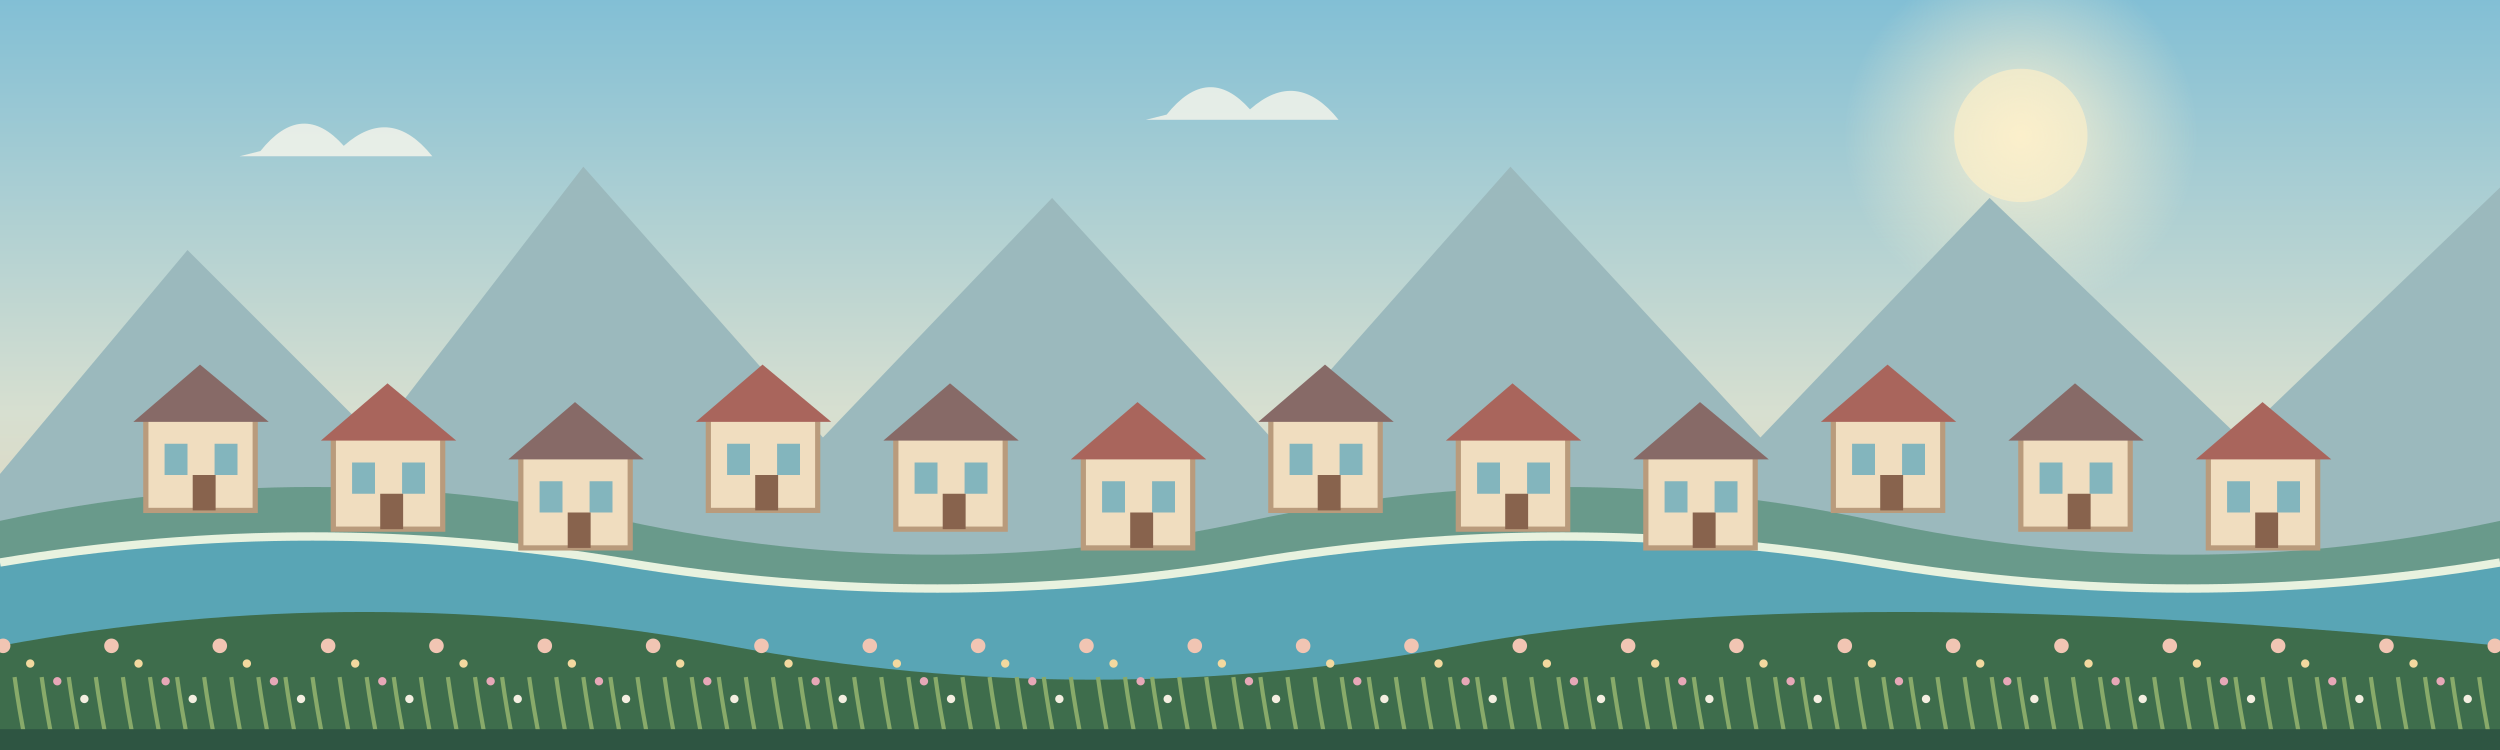
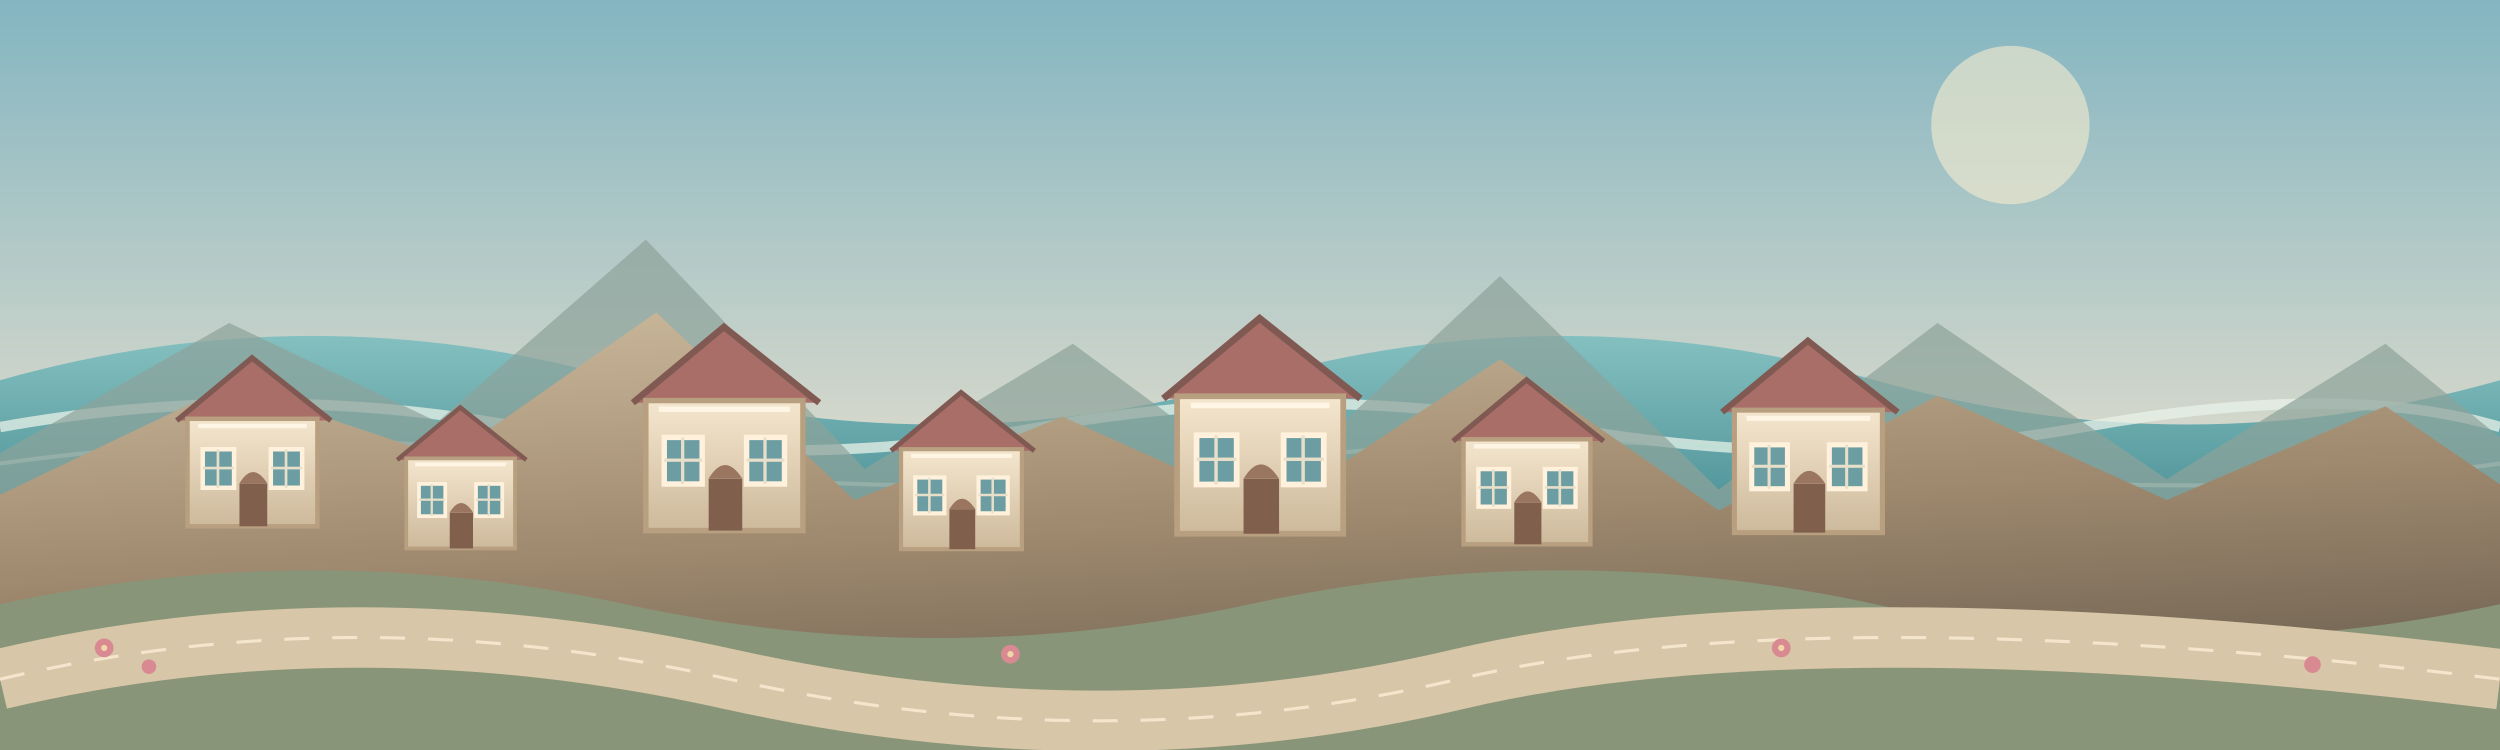
<svg xmlns="http://www.w3.org/2000/svg" width="2400" height="720" viewBox="0 0 2400 720">
  <defs>
    <linearGradient id="sky" x2="0" y2="1">
-       <stop stop-color="#82bfd5" />
-       <stop offset=".55" stop-color="#d7dfd0" />
-       <stop offset="1" stop-color="#edcba8" />
+       <stop stop-color="#83b5c1" />
+       <stop offset=".6" stop-color="#d8d9cc" />
+       <stop offset="1" stop-color="#efd4b5" />
    </linearGradient>
-     <linearGradient id="ground" x2="0" y2="1">
-       <stop stop-color="#d8bd96" />
-       <stop offset="1" stop-color="#94755d" />
+     <linearGradient id="sea" x2="0" y2="1">
+       <stop stop-color="#85c0c0" />
+       <stop offset=".5" stop-color="#438a91" />
+       <stop offset="1" stop-color="#2d6875" />
    </linearGradient>
-     <radialGradient id="sun">
-       <stop stop-color="#fff3d2" stop-opacity=".9" />
-       <stop offset="1" stop-color="#fff3d2" stop-opacity="0" />
-     </radialGradient>
+     <linearGradient id="rock" x2=".3" y2="1">
+       <stop stop-color="#cdbb9e" />
+       <stop offset=".55" stop-color="#a18b70" />
+       <stop offset="1" stop-color="#716453" />
+     </linearGradient>
+     <linearGradient id="wall" x2="0" y2="1">
+       <stop stop-color="#f4e6ce" />
+       <stop offset="1" stop-color="#cdb99b" />
+     </linearGradient>
+     <g id="casa">
+       <path d="M-12 16L72-54 160 16" fill="#a96e68" stroke="#805952" stroke-width="6" />
+       <rect x="0" y="14" width="145" height="120" fill="url(#wall)" stroke="#b79f80" stroke-width="5" />
+       <path d="M12 22h121" stroke="#fff5e4" stroke-width="5" />
+       <rect x="17" y="48" width="35" height="43" fill="#6c9da2" stroke="#fff1dc" stroke-width="5" />
+       <path d="M34 48v43M17 69h35" stroke="#e8dfca" stroke-width="3" />
+       <rect x="93" y="48" width="35" height="43" fill="#6c9da2" stroke="#fff1dc" stroke-width="5" />
+       <path d="M110 48v43M93 69h35" stroke="#e8dfca" stroke-width="3" />
+       <rect x="58" y="86" width="31" height="48" fill="#80604d" />
+       <path d="M58 86q15-25 31 0" fill="#9a7660" />
+     </g>
  </defs>
  <rect width="2400" height="720" fill="url(#sky)" />
-   <circle cx="1940" cy="130" r="170" fill="url(#sun)" />
-   <circle cx="1940" cy="130" r="64" fill="#fff0c8" opacity=".65" />
-   <g fill="#fff9ed" opacity=".75">
-     <path d="M250 145q40-50 80-5 45-40 85 10h-185zM1120 110q40-50 80-5 45-40 85 10h-185z" />
+   <circle cx="1930" cy="120" r="76" fill="#fff1d0" opacity=".55" />
+   <path d="M0 365q300-85 600 0t600 0 600 0 600 0v355H0z" fill="url(#sea)" />
+   <path d="M0 410q250-45 500 0t500 0 500 0 500 0 400 0" stroke="#e8f2e8" stroke-width="10" fill="none" opacity=".75" />
+   <path d="M0 445q300-42 600 0t600 0 600 0 600 0" stroke="#c1e0d6" stroke-width="4" fill="none" opacity=".7" />
+   <path d="M0 435L220 310 420 405 620 230 830 450 1030 330 1220 470 1440 265 1650 470 1860 310 2080 460 2290 330 2400 420V720H0Z" fill="#8da39a" opacity=".7" />
+   <path d="M0 475L220 370 430 440 630 300 820 480 1020 400 1220 490 1440 345 1650 490 1860 380 2080 480 2290 390 2400 465V720H0Z" fill="url(#rock)" />
+   <path d="M0 580q300-65 600 0t600 0 600 0 600 0v140H0z" fill="#899578" />
+   <g transform="translate(180 390) scale(.86)">
+     <use href="#casa" />
  </g>
-   <path d="M0 455L180 240 360 420 560 160 790 420 1010 190 1220 420 1450 160 1690 420 1910 190 2150 420 2400 180V650H0z" fill="#9bb9bd" />
-   <path d="M0 500q300-65 600 0t600 0 600 0 600 0v190H0z" fill="#699a8b" />
-   <path d="M0 540q300-50 600 0t600 0 600 0 600 0v130H0z" fill="#59a5b5" />
-   <path d="M0 540q300-50 600 0t600 0 600 0 600 0" stroke="#e8f2df" stroke-width="8" fill="none" />
-   <g transform="translate(140 400)">
-     <rect width="105" height="90" fill="#f0ddbf" stroke="#b99b7c" stroke-width="5" />
-     <path d="M-12 5L52 -50 118 5z" fill="#876a67" />
-     <rect x="18" y="26" width="22" height="30" fill="#83b5bd" />
-     <rect x="66" y="26" width="22" height="30" fill="#83b5bd" />
-     <rect x="45" y="56" width="22" height="34" fill="#88634d" />
+   <g transform="translate(390 430) scale(.72)">
+     <use href="#casa" />
  </g>
-   <g transform="translate(320 418)">
-     <rect width="105" height="90" fill="#f0ddbf" stroke="#b99b7c" stroke-width="5" />
-     <path d="M-12 5L52 -50 118 5z" fill="#a9655c" />
-     <rect x="18" y="26" width="22" height="30" fill="#83b5bd" />
-     <rect x="66" y="26" width="22" height="30" fill="#83b5bd" />
-     <rect x="45" y="56" width="22" height="34" fill="#88634d" />
+   <g transform="translate(620 370) scale(1.04)">
+     <use href="#casa" />
  </g>
-   <g transform="translate(500 436)">
-     <rect width="105" height="90" fill="#f0ddbf" stroke="#b99b7c" stroke-width="5" />
-     <path d="M-12 5L52 -50 118 5z" fill="#876a67" />
-     <rect x="18" y="26" width="22" height="30" fill="#83b5bd" />
-     <rect x="66" y="26" width="22" height="30" fill="#83b5bd" />
-     <rect x="45" y="56" width="22" height="34" fill="#88634d" />
+   <g transform="translate(865 420) scale(.8)">
+     <use href="#casa" />
  </g>
-   <g transform="translate(680 400)">
-     <rect width="105" height="90" fill="#f0ddbf" stroke="#b99b7c" stroke-width="5" />
-     <path d="M-12 5L52 -50 118 5z" fill="#a9655c" />
-     <rect x="18" y="26" width="22" height="30" fill="#83b5bd" />
-     <rect x="66" y="26" width="22" height="30" fill="#83b5bd" />
-     <rect x="45" y="56" width="22" height="34" fill="#88634d" />
+   <g transform="translate(1130 365) scale(1.1)">
+     <use href="#casa" />
  </g>
-   <g transform="translate(860 418)">
-     <rect width="105" height="90" fill="#f0ddbf" stroke="#b99b7c" stroke-width="5" />
-     <path d="M-12 5L52 -50 118 5z" fill="#876a67" />
-     <rect x="18" y="26" width="22" height="30" fill="#83b5bd" />
-     <rect x="66" y="26" width="22" height="30" fill="#83b5bd" />
-     <rect x="45" y="56" width="22" height="34" fill="#88634d" />
+   <g transform="translate(1405 410) scale(.84)">
+     <use href="#casa" />
  </g>
-   <g transform="translate(1040 436)">
-     <rect width="105" height="90" fill="#f0ddbf" stroke="#b99b7c" stroke-width="5" />
-     <path d="M-12 5L52 -50 118 5z" fill="#a9655c" />
-     <rect x="18" y="26" width="22" height="30" fill="#83b5bd" />
-     <rect x="66" y="26" width="22" height="30" fill="#83b5bd" />
-     <rect x="45" y="56" width="22" height="34" fill="#88634d" />
+   <g transform="translate(1665 380) scale(.98)">
+     <use href="#casa" />
  </g>
-   <g transform="translate(1220 400)">
-     <rect width="105" height="90" fill="#f0ddbf" stroke="#b99b7c" stroke-width="5" />
-     <path d="M-12 5L52 -50 118 5z" fill="#876a67" />
-     <rect x="18" y="26" width="22" height="30" fill="#83b5bd" />
-     <rect x="66" y="26" width="22" height="30" fill="#83b5bd" />
-     <rect x="45" y="56" width="22" height="34" fill="#88634d" />
+   <path d="M0 652q340-80 700 0t700 0 1000 0" stroke="#d7c6a8" stroke-width="58" fill="none" />
+   <path d="M0 652q340-80 700 0t700 0 1000 0" stroke="#f4e5cc" stroke-width="3" stroke-dasharray="24 22" fill="none" />
+   <g fill="#d88991">
+     <circle cx="100" cy="622" r="9" />
+     <circle cx="143" cy="640" r="7" />
+     <circle cx="970" cy="628" r="9" />
+     <circle cx="1710" cy="622" r="9" />
+     <circle cx="2220" cy="638" r="8" />
  </g>
-   <g transform="translate(1400 418)">
-     <rect width="105" height="90" fill="#f0ddbf" stroke="#b99b7c" stroke-width="5" />
-     <path d="M-12 5L52 -50 118 5z" fill="#a9655c" />
-     <rect x="18" y="26" width="22" height="30" fill="#83b5bd" />
-     <rect x="66" y="26" width="22" height="30" fill="#83b5bd" />
-     <rect x="45" y="56" width="22" height="34" fill="#88634d" />
+   <g fill="#f1d6a8">
+     <circle cx="100" cy="622" r="3" />
+     <circle cx="970" cy="628" r="3" />
+     <circle cx="1710" cy="622" r="3" />
  </g>
-   <g transform="translate(1580 436)">
-     <rect width="105" height="90" fill="#f0ddbf" stroke="#b99b7c" stroke-width="5" />
-     <path d="M-12 5L52 -50 118 5z" fill="#876a67" />
-     <rect x="18" y="26" width="22" height="30" fill="#83b5bd" />
-     <rect x="66" y="26" width="22" height="30" fill="#83b5bd" />
-     <rect x="45" y="56" width="22" height="34" fill="#88634d" />
-   </g>
-   <g transform="translate(1760 400)">
-     <rect width="105" height="90" fill="#f0ddbf" stroke="#b99b7c" stroke-width="5" />
-     <path d="M-12 5L52 -50 118 5z" fill="#a9655c" />
-     <rect x="18" y="26" width="22" height="30" fill="#83b5bd" />
-     <rect x="66" y="26" width="22" height="30" fill="#83b5bd" />
-     <rect x="45" y="56" width="22" height="34" fill="#88634d" />
-   </g>
-   <g transform="translate(1940 418)">
-     <rect width="105" height="90" fill="#f0ddbf" stroke="#b99b7c" stroke-width="5" />
-     <path d="M-12 5L52 -50 118 5z" fill="#876a67" />
-     <rect x="18" y="26" width="22" height="30" fill="#83b5bd" />
-     <rect x="66" y="26" width="22" height="30" fill="#83b5bd" />
-     <rect x="45" y="56" width="22" height="34" fill="#88634d" />
-   </g>
-   <g transform="translate(2120 436)">
-     <rect width="105" height="90" fill="#f0ddbf" stroke="#b99b7c" stroke-width="5" />
-     <path d="M-12 5L52 -50 118 5z" fill="#a9655c" />
-     <rect x="18" y="26" width="22" height="30" fill="#83b5bd" />
-     <rect x="66" y="26" width="22" height="30" fill="#83b5bd" />
-     <rect x="45" y="56" width="22" height="34" fill="#88634d" />
-   </g>
-   <path d="M0 620q350-65 700 0t700 0 1000 0v100H0z" fill="#3e6d4c" />
-   <g>
-     <path d="M0 720q-8-40 -12 -70" stroke="#88aa6a" stroke-width="4" fill="none" />
-     <circle cx="3" cy="620" r="7" fill="#f1c5b3" />
-     <path d="M26 720q-8-40 -12 -70" stroke="#88aa6a" stroke-width="4" fill="none" />
-     <circle cx="29" cy="637" r="4" fill="#f3d99f" />
-     <path d="M52 720q-8-40 -12 -70" stroke="#88aa6a" stroke-width="4" fill="none" />
-     <circle cx="55" cy="654" r="4" fill="#e7a8b7" />
-     <path d="M78 720q-8-40 -12 -70" stroke="#88aa6a" stroke-width="4" fill="none" />
-     <circle cx="81" cy="671" r="4" fill="#f4eee0" />
-     <path d="M104 720q-8-40 -12 -70" stroke="#88aa6a" stroke-width="4" fill="none" />
-     <circle cx="107" cy="620" r="7" fill="#f1c5b3" />
-     <path d="M130 720q-8-40 -12 -70" stroke="#88aa6a" stroke-width="4" fill="none" />
-     <circle cx="133" cy="637" r="4" fill="#f3d99f" />
-     <path d="M156 720q-8-40 -12 -70" stroke="#88aa6a" stroke-width="4" fill="none" />
-     <circle cx="159" cy="654" r="4" fill="#e7a8b7" />
-     <path d="M182 720q-8-40 -12 -70" stroke="#88aa6a" stroke-width="4" fill="none" />
-     <circle cx="185" cy="671" r="4" fill="#f4eee0" />
-     <path d="M208 720q-8-40 -12 -70" stroke="#88aa6a" stroke-width="4" fill="none" />
-     <circle cx="211" cy="620" r="7" fill="#f1c5b3" />
-     <path d="M234 720q-8-40 -12 -70" stroke="#88aa6a" stroke-width="4" fill="none" />
-     <circle cx="237" cy="637" r="4" fill="#f3d99f" />
-     <path d="M260 720q-8-40 -12 -70" stroke="#88aa6a" stroke-width="4" fill="none" />
-     <circle cx="263" cy="654" r="4" fill="#e7a8b7" />
-     <path d="M286 720q-8-40 -12 -70" stroke="#88aa6a" stroke-width="4" fill="none" />
-     <circle cx="289" cy="671" r="4" fill="#f4eee0" />
-     <path d="M312 720q-8-40 -12 -70" stroke="#88aa6a" stroke-width="4" fill="none" />
-     <circle cx="315" cy="620" r="7" fill="#f1c5b3" />
-     <path d="M338 720q-8-40 -12 -70" stroke="#88aa6a" stroke-width="4" fill="none" />
-     <circle cx="341" cy="637" r="4" fill="#f3d99f" />
-     <path d="M364 720q-8-40 -12 -70" stroke="#88aa6a" stroke-width="4" fill="none" />
-     <circle cx="367" cy="654" r="4" fill="#e7a8b7" />
-     <path d="M390 720q-8-40 -12 -70" stroke="#88aa6a" stroke-width="4" fill="none" />
-     <circle cx="393" cy="671" r="4" fill="#f4eee0" />
-     <path d="M416 720q-8-40 -12 -70" stroke="#88aa6a" stroke-width="4" fill="none" />
-     <circle cx="419" cy="620" r="7" fill="#f1c5b3" />
-     <path d="M442 720q-8-40 -12 -70" stroke="#88aa6a" stroke-width="4" fill="none" />
-     <circle cx="445" cy="637" r="4" fill="#f3d99f" />
-     <path d="M468 720q-8-40 -12 -70" stroke="#88aa6a" stroke-width="4" fill="none" />
-     <circle cx="471" cy="654" r="4" fill="#e7a8b7" />
-     <path d="M494 720q-8-40 -12 -70" stroke="#88aa6a" stroke-width="4" fill="none" />
-     <circle cx="497" cy="671" r="4" fill="#f4eee0" />
-     <path d="M520 720q-8-40 -12 -70" stroke="#88aa6a" stroke-width="4" fill="none" />
-     <circle cx="523" cy="620" r="7" fill="#f1c5b3" />
-     <path d="M546 720q-8-40 -12 -70" stroke="#88aa6a" stroke-width="4" fill="none" />
-     <circle cx="549" cy="637" r="4" fill="#f3d99f" />
-     <path d="M572 720q-8-40 -12 -70" stroke="#88aa6a" stroke-width="4" fill="none" />
-     <circle cx="575" cy="654" r="4" fill="#e7a8b7" />
-     <path d="M598 720q-8-40 -12 -70" stroke="#88aa6a" stroke-width="4" fill="none" />
-     <circle cx="601" cy="671" r="4" fill="#f4eee0" />
-     <path d="M624 720q-8-40 -12 -70" stroke="#88aa6a" stroke-width="4" fill="none" />
-     <circle cx="627" cy="620" r="7" fill="#f1c5b3" />
-     <path d="M650 720q-8-40 -12 -70" stroke="#88aa6a" stroke-width="4" fill="none" />
-     <circle cx="653" cy="637" r="4" fill="#f3d99f" />
-     <path d="M676 720q-8-40 -12 -70" stroke="#88aa6a" stroke-width="4" fill="none" />
-     <circle cx="679" cy="654" r="4" fill="#e7a8b7" />
-     <path d="M702 720q-8-40 -12 -70" stroke="#88aa6a" stroke-width="4" fill="none" />
-     <circle cx="705" cy="671" r="4" fill="#f4eee0" />
-     <path d="M728 720q-8-40 -12 -70" stroke="#88aa6a" stroke-width="4" fill="none" />
-     <circle cx="731" cy="620" r="7" fill="#f1c5b3" />
-     <path d="M754 720q-8-40 -12 -70" stroke="#88aa6a" stroke-width="4" fill="none" />
-     <circle cx="757" cy="637" r="4" fill="#f3d99f" />
-     <path d="M780 720q-8-40 -12 -70" stroke="#88aa6a" stroke-width="4" fill="none" />
-     <circle cx="783" cy="654" r="4" fill="#e7a8b7" />
-     <path d="M806 720q-8-40 -12 -70" stroke="#88aa6a" stroke-width="4" fill="none" />
-     <circle cx="809" cy="671" r="4" fill="#f4eee0" />
-     <path d="M832 720q-8-40 -12 -70" stroke="#88aa6a" stroke-width="4" fill="none" />
-     <circle cx="835" cy="620" r="7" fill="#f1c5b3" />
-     <path d="M858 720q-8-40 -12 -70" stroke="#88aa6a" stroke-width="4" fill="none" />
-     <circle cx="861" cy="637" r="4" fill="#f3d99f" />
-     <path d="M884 720q-8-40 -12 -70" stroke="#88aa6a" stroke-width="4" fill="none" />
-     <circle cx="887" cy="654" r="4" fill="#e7a8b7" />
-     <path d="M910 720q-8-40 -12 -70" stroke="#88aa6a" stroke-width="4" fill="none" />
-     <circle cx="913" cy="671" r="4" fill="#f4eee0" />
-     <path d="M936 720q-8-40 -12 -70" stroke="#88aa6a" stroke-width="4" fill="none" />
-     <circle cx="939" cy="620" r="7" fill="#f1c5b3" />
-     <path d="M962 720q-8-40 -12 -70" stroke="#88aa6a" stroke-width="4" fill="none" />
-     <circle cx="965" cy="637" r="4" fill="#f3d99f" />
-     <path d="M988 720q-8-40 -12 -70" stroke="#88aa6a" stroke-width="4" fill="none" />
-     <circle cx="991" cy="654" r="4" fill="#e7a8b7" />
-     <path d="M1014 720q-8-40 -12 -70" stroke="#88aa6a" stroke-width="4" fill="none" />
-     <circle cx="1017" cy="671" r="4" fill="#f4eee0" />
-     <path d="M1040 720q-8-40 -12 -70" stroke="#88aa6a" stroke-width="4" fill="none" />
-     <circle cx="1043" cy="620" r="7" fill="#f1c5b3" />
-     <path d="M1066 720q-8-40 -12 -70" stroke="#88aa6a" stroke-width="4" fill="none" />
-     <circle cx="1069" cy="637" r="4" fill="#f3d99f" />
-     <path d="M1092 720q-8-40 -12 -70" stroke="#88aa6a" stroke-width="4" fill="none" />
-     <circle cx="1095" cy="654" r="4" fill="#e7a8b7" />
-     <path d="M1118 720q-8-40 -12 -70" stroke="#88aa6a" stroke-width="4" fill="none" />
-     <circle cx="1121" cy="671" r="4" fill="#f4eee0" />
-     <path d="M1144 720q-8-40 -12 -70" stroke="#88aa6a" stroke-width="4" fill="none" />
-     <circle cx="1147" cy="620" r="7" fill="#f1c5b3" />
-     <path d="M1170 720q-8-40 -12 -70" stroke="#88aa6a" stroke-width="4" fill="none" />
-     <circle cx="1173" cy="637" r="4" fill="#f3d99f" />
-     <path d="M1196 720q-8-40 -12 -70" stroke="#88aa6a" stroke-width="4" fill="none" />
-     <circle cx="1199" cy="654" r="4" fill="#e7a8b7" />
-     <path d="M1222 720q-8-40 -12 -70" stroke="#88aa6a" stroke-width="4" fill="none" />
-     <circle cx="1225" cy="671" r="4" fill="#f4eee0" />
-     <path d="M1248 720q-8-40 -12 -70" stroke="#88aa6a" stroke-width="4" fill="none" />
-     <circle cx="1251" cy="620" r="7" fill="#f1c5b3" />
-     <path d="M1274 720q-8-40 -12 -70" stroke="#88aa6a" stroke-width="4" fill="none" />
-     <circle cx="1277" cy="637" r="4" fill="#f3d99f" />
-     <path d="M1300 720q-8-40 -12 -70" stroke="#88aa6a" stroke-width="4" fill="none" />
-     <circle cx="1303" cy="654" r="4" fill="#e7a8b7" />
-     <path d="M1326 720q-8-40 -12 -70" stroke="#88aa6a" stroke-width="4" fill="none" />
-     <circle cx="1329" cy="671" r="4" fill="#f4eee0" />
-     <path d="M1352 720q-8-40 -12 -70" stroke="#88aa6a" stroke-width="4" fill="none" />
-     <circle cx="1355" cy="620" r="7" fill="#f1c5b3" />
-     <path d="M1378 720q-8-40 -12 -70" stroke="#88aa6a" stroke-width="4" fill="none" />
-     <circle cx="1381" cy="637" r="4" fill="#f3d99f" />
-     <path d="M1404 720q-8-40 -12 -70" stroke="#88aa6a" stroke-width="4" fill="none" />
-     <circle cx="1407" cy="654" r="4" fill="#e7a8b7" />
-     <path d="M1430 720q-8-40 -12 -70" stroke="#88aa6a" stroke-width="4" fill="none" />
-     <circle cx="1433" cy="671" r="4" fill="#f4eee0" />
-     <path d="M1456 720q-8-40 -12 -70" stroke="#88aa6a" stroke-width="4" fill="none" />
-     <circle cx="1459" cy="620" r="7" fill="#f1c5b3" />
-     <path d="M1482 720q-8-40 -12 -70" stroke="#88aa6a" stroke-width="4" fill="none" />
-     <circle cx="1485" cy="637" r="4" fill="#f3d99f" />
-     <path d="M1508 720q-8-40 -12 -70" stroke="#88aa6a" stroke-width="4" fill="none" />
-     <circle cx="1511" cy="654" r="4" fill="#e7a8b7" />
-     <path d="M1534 720q-8-40 -12 -70" stroke="#88aa6a" stroke-width="4" fill="none" />
-     <circle cx="1537" cy="671" r="4" fill="#f4eee0" />
-     <path d="M1560 720q-8-40 -12 -70" stroke="#88aa6a" stroke-width="4" fill="none" />
-     <circle cx="1563" cy="620" r="7" fill="#f1c5b3" />
-     <path d="M1586 720q-8-40 -12 -70" stroke="#88aa6a" stroke-width="4" fill="none" />
-     <circle cx="1589" cy="637" r="4" fill="#f3d99f" />
-     <path d="M1612 720q-8-40 -12 -70" stroke="#88aa6a" stroke-width="4" fill="none" />
-     <circle cx="1615" cy="654" r="4" fill="#e7a8b7" />
-     <path d="M1638 720q-8-40 -12 -70" stroke="#88aa6a" stroke-width="4" fill="none" />
-     <circle cx="1641" cy="671" r="4" fill="#f4eee0" />
-     <path d="M1664 720q-8-40 -12 -70" stroke="#88aa6a" stroke-width="4" fill="none" />
-     <circle cx="1667" cy="620" r="7" fill="#f1c5b3" />
-     <path d="M1690 720q-8-40 -12 -70" stroke="#88aa6a" stroke-width="4" fill="none" />
-     <circle cx="1693" cy="637" r="4" fill="#f3d99f" />
-     <path d="M1716 720q-8-40 -12 -70" stroke="#88aa6a" stroke-width="4" fill="none" />
-     <circle cx="1719" cy="654" r="4" fill="#e7a8b7" />
-     <path d="M1742 720q-8-40 -12 -70" stroke="#88aa6a" stroke-width="4" fill="none" />
-     <circle cx="1745" cy="671" r="4" fill="#f4eee0" />
-     <path d="M1768 720q-8-40 -12 -70" stroke="#88aa6a" stroke-width="4" fill="none" />
-     <circle cx="1771" cy="620" r="7" fill="#f1c5b3" />
-     <path d="M1794 720q-8-40 -12 -70" stroke="#88aa6a" stroke-width="4" fill="none" />
-     <circle cx="1797" cy="637" r="4" fill="#f3d99f" />
-     <path d="M1820 720q-8-40 -12 -70" stroke="#88aa6a" stroke-width="4" fill="none" />
-     <circle cx="1823" cy="654" r="4" fill="#e7a8b7" />
-     <path d="M1846 720q-8-40 -12 -70" stroke="#88aa6a" stroke-width="4" fill="none" />
-     <circle cx="1849" cy="671" r="4" fill="#f4eee0" />
-     <path d="M1872 720q-8-40 -12 -70" stroke="#88aa6a" stroke-width="4" fill="none" />
-     <circle cx="1875" cy="620" r="7" fill="#f1c5b3" />
-     <path d="M1898 720q-8-40 -12 -70" stroke="#88aa6a" stroke-width="4" fill="none" />
-     <circle cx="1901" cy="637" r="4" fill="#f3d99f" />
-     <path d="M1924 720q-8-40 -12 -70" stroke="#88aa6a" stroke-width="4" fill="none" />
-     <circle cx="1927" cy="654" r="4" fill="#e7a8b7" />
-     <path d="M1950 720q-8-40 -12 -70" stroke="#88aa6a" stroke-width="4" fill="none" />
-     <circle cx="1953" cy="671" r="4" fill="#f4eee0" />
-     <path d="M1976 720q-8-40 -12 -70" stroke="#88aa6a" stroke-width="4" fill="none" />
-     <circle cx="1979" cy="620" r="7" fill="#f1c5b3" />
-     <path d="M2002 720q-8-40 -12 -70" stroke="#88aa6a" stroke-width="4" fill="none" />
-     <circle cx="2005" cy="637" r="4" fill="#f3d99f" />
-     <path d="M2028 720q-8-40 -12 -70" stroke="#88aa6a" stroke-width="4" fill="none" />
-     <circle cx="2031" cy="654" r="4" fill="#e7a8b7" />
-     <path d="M2054 720q-8-40 -12 -70" stroke="#88aa6a" stroke-width="4" fill="none" />
-     <circle cx="2057" cy="671" r="4" fill="#f4eee0" />
-     <path d="M2080 720q-8-40 -12 -70" stroke="#88aa6a" stroke-width="4" fill="none" />
-     <circle cx="2083" cy="620" r="7" fill="#f1c5b3" />
-     <path d="M2106 720q-8-40 -12 -70" stroke="#88aa6a" stroke-width="4" fill="none" />
-     <circle cx="2109" cy="637" r="4" fill="#f3d99f" />
-     <path d="M2132 720q-8-40 -12 -70" stroke="#88aa6a" stroke-width="4" fill="none" />
-     <circle cx="2135" cy="654" r="4" fill="#e7a8b7" />
-     <path d="M2158 720q-8-40 -12 -70" stroke="#88aa6a" stroke-width="4" fill="none" />
-     <circle cx="2161" cy="671" r="4" fill="#f4eee0" />
-     <path d="M2184 720q-8-40 -12 -70" stroke="#88aa6a" stroke-width="4" fill="none" />
-     <circle cx="2187" cy="620" r="7" fill="#f1c5b3" />
-     <path d="M2210 720q-8-40 -12 -70" stroke="#88aa6a" stroke-width="4" fill="none" />
-     <circle cx="2213" cy="637" r="4" fill="#f3d99f" />
-     <path d="M2236 720q-8-40 -12 -70" stroke="#88aa6a" stroke-width="4" fill="none" />
-     <circle cx="2239" cy="654" r="4" fill="#e7a8b7" />
-     <path d="M2262 720q-8-40 -12 -70" stroke="#88aa6a" stroke-width="4" fill="none" />
-     <circle cx="2265" cy="671" r="4" fill="#f4eee0" />
-     <path d="M2288 720q-8-40 -12 -70" stroke="#88aa6a" stroke-width="4" fill="none" />
-     <circle cx="2291" cy="620" r="7" fill="#f1c5b3" />
-     <path d="M2314 720q-8-40 -12 -70" stroke="#88aa6a" stroke-width="4" fill="none" />
-     <circle cx="2317" cy="637" r="4" fill="#f3d99f" />
-     <path d="M2340 720q-8-40 -12 -70" stroke="#88aa6a" stroke-width="4" fill="none" />
-     <circle cx="2343" cy="654" r="4" fill="#e7a8b7" />
-     <path d="M2366 720q-8-40 -12 -70" stroke="#88aa6a" stroke-width="4" fill="none" />
-     <circle cx="2369" cy="671" r="4" fill="#f4eee0" />
-     <path d="M2392 720q-8-40 -12 -70" stroke="#88aa6a" stroke-width="4" fill="none" />
-     <circle cx="2395" cy="620" r="7" fill="#f1c5b3" />
-     <path d="M2418 720q-8-40 -12 -70" stroke="#88aa6a" stroke-width="4" fill="none" />
-     <circle cx="2421" cy="637" r="4" fill="#f3d99f" />
-     <path d="M2444 720q-8-40 -12 -70" stroke="#88aa6a" stroke-width="4" fill="none" />
-     <circle cx="2447" cy="654" r="4" fill="#e7a8b7" />
-   </g>
-   <path d="M0 700h2400v20H0z" fill="#2e5542" />
</svg>
